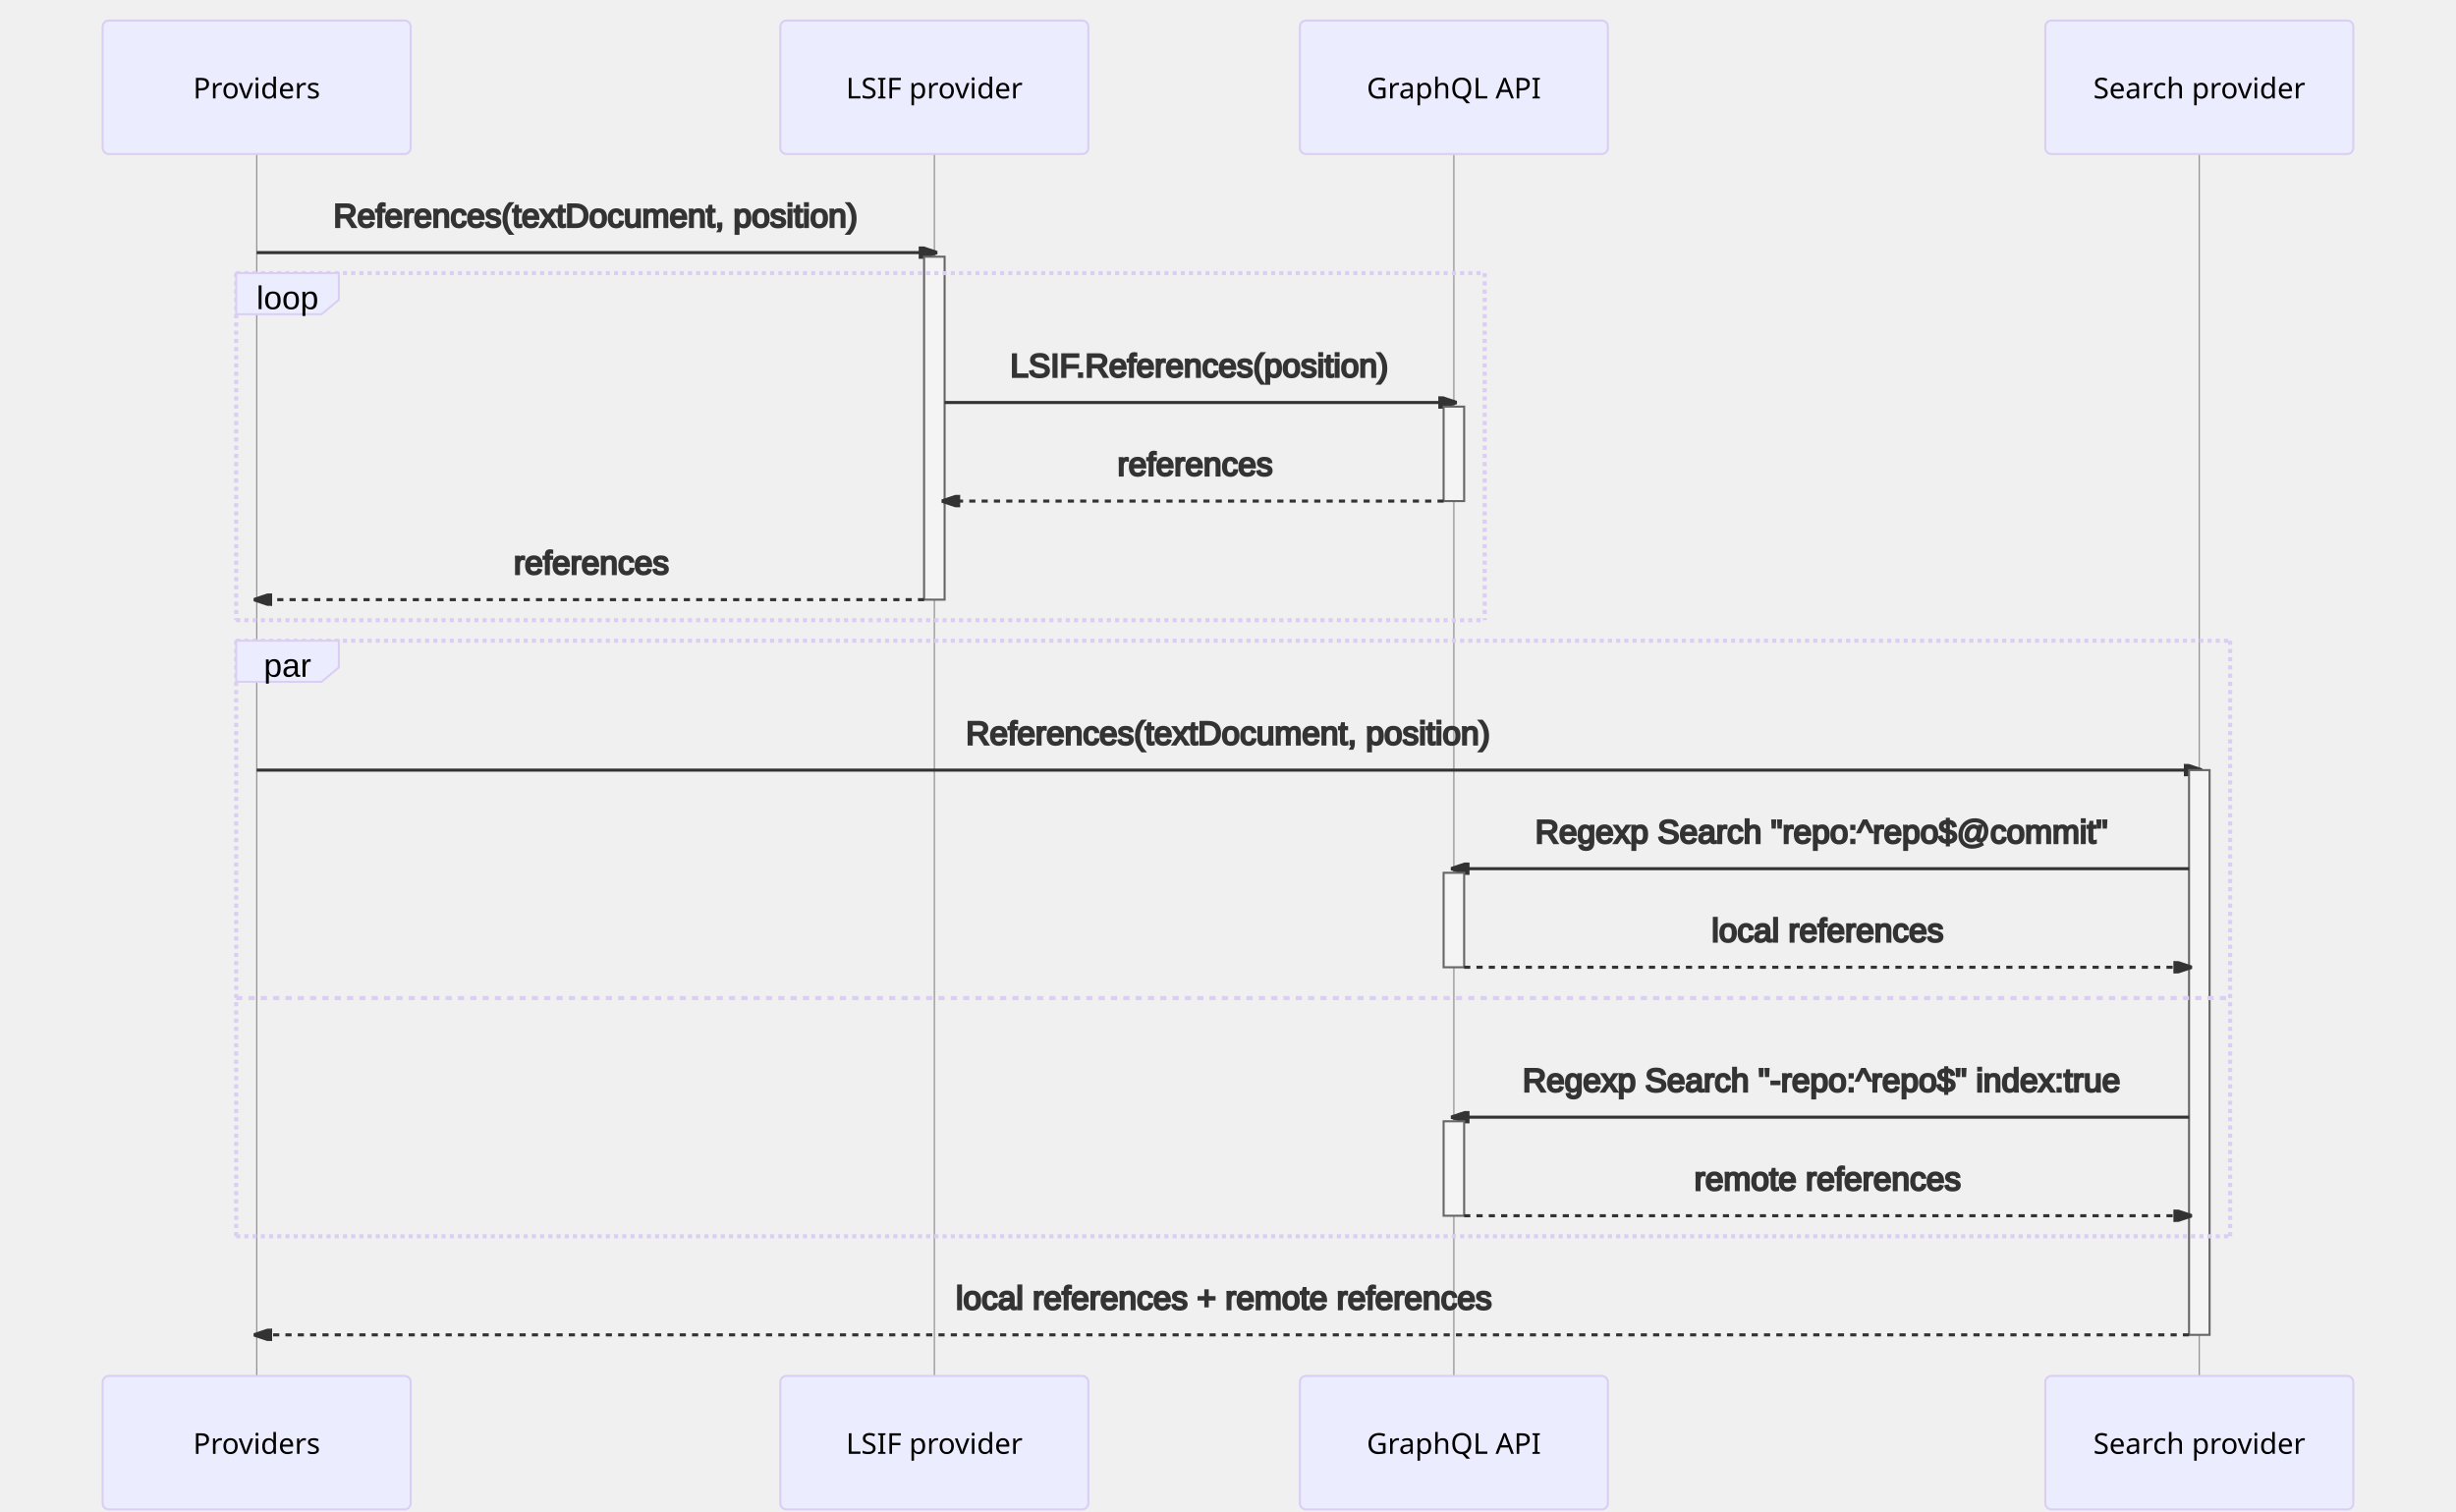
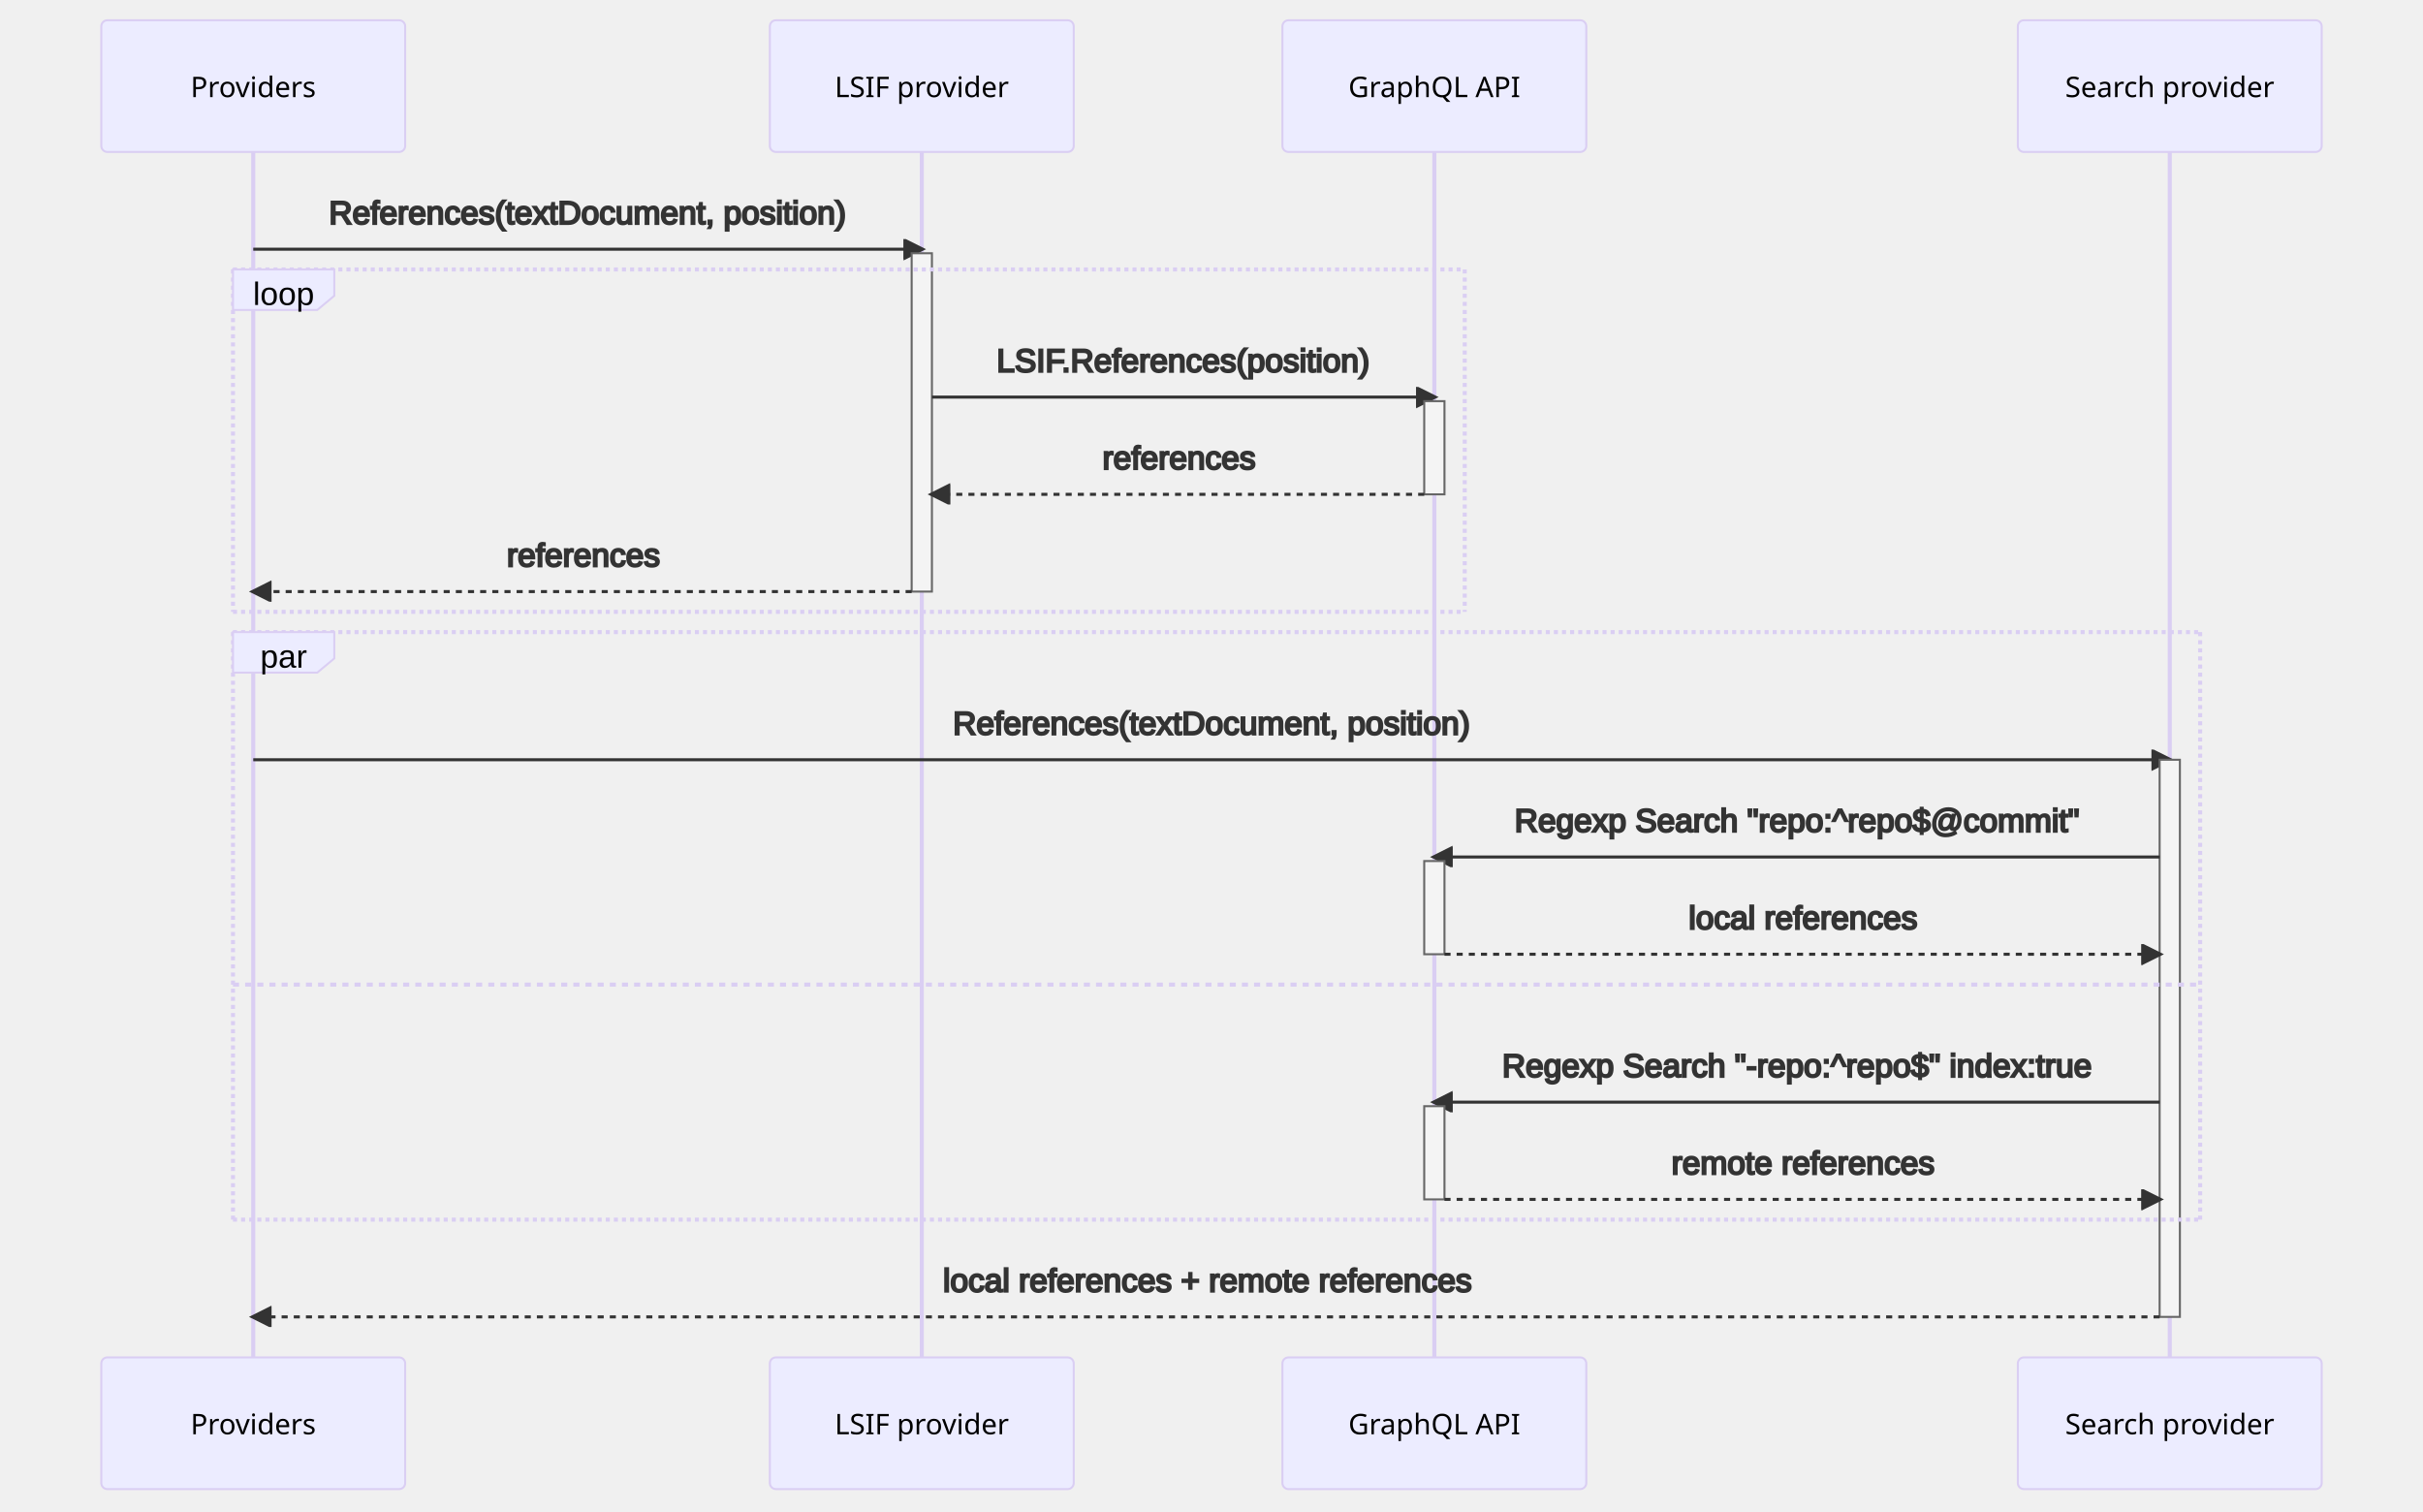
- <svg xmlns="http://www.w3.org/2000/svg" id="mermaid-extension-references" width="100%" height="100%" style="max-width:1196px;" viewBox="-50 -10 1196 736">
-   <style>#mermaid-extension-references{font-family:"trebuchet ms",verdana,arial;font-size:16px;fill:#333;}#mermaid-extension-references .error-icon{fill:#552222;}#mermaid-extension-references .error-text{fill:#552222;stroke:#552222;}#mermaid-extension-references .edge-thickness-normal{stroke-width:2px;}#mermaid-extension-references .edge-thickness-thick{stroke-width:3.5px;}#mermaid-extension-references .edge-pattern-solid{stroke-dasharray:0;}#mermaid-extension-references .edge-pattern-dashed{stroke-dasharray:3;}#mermaid-extension-references .edge-pattern-dotted{stroke-dasharray:2;}#mermaid-extension-references .marker{fill:#333333;}#mermaid-extension-references .marker.cross{stroke:#333333;}#mermaid-extension-references svg{font-family:"trebuchet ms",verdana,arial;font-size:16px;}#mermaid-extension-references .actor{stroke:hsl(259.626,59.777%,87.902%);fill:#ECECFF;}#mermaid-extension-references text.actor &gt; tspan{fill:black;stroke:none;}#mermaid-extension-references .actor-line{stroke:grey;}#mermaid-extension-references .messageLine0{stroke-width:1.5;stroke-dasharray:none;stroke:#333;}#mermaid-extension-references .messageLine1{stroke-width:1.5;stroke-dasharray:2,2;stroke:#333;}#mermaid-extension-references #arrowhead path{fill:#333;stroke:#333;}#mermaid-extension-references .sequenceNumber{fill:white;}#mermaid-extension-references #sequencenumber{fill:#333;}#mermaid-extension-references #crosshead path{fill:#333;stroke:#333;}#mermaid-extension-references .messageText{fill:#333;stroke:#333;}#mermaid-extension-references .labelBox{stroke:hsl(259.626,59.777%,87.902%);fill:#ECECFF;}#mermaid-extension-references .labelText,#mermaid-extension-references .labelText &gt; tspan{fill:black;stroke:none;}#mermaid-extension-references .loopText,#mermaid-extension-references .loopText &gt; tspan{fill:black;stroke:none;}#mermaid-extension-references .loopLine{stroke-width:2px;stroke-dasharray:2,2;stroke:hsl(259.626,59.777%,87.902%);fill:hsl(259.626,59.777%,87.902%);}#mermaid-extension-references .note{stroke:#aaaa33;fill:#fff5ad;}#mermaid-extension-references .noteText,#mermaid-extension-references .noteText &gt; tspan{fill:black;stroke:none;}#mermaid-extension-references .activation0{fill:#f4f4f4;stroke:#666;}#mermaid-extension-references .activation1{fill:#f4f4f4;stroke:#666;}#mermaid-extension-references .activation2{fill:#f4f4f4;stroke:#666;}#mermaid-extension-references:root{--mermaid-font-family:"trebuchet ms",verdana,arial;}#mermaid-extension-references sequence{fill:apa;}</style>
+ <svg xmlns="http://www.w3.org/2000/svg" id="mermaid-extension-references" width="100%" height="746" style="max-width: 1196px;" viewBox="-50 -10 1196 746">
+   <style>#mermaid-extension-references {font-family:"trebuchet ms",verdana,arial,sans-serif;font-size:16px;fill:#333;}#mermaid-extension-references .error-icon{fill:#552222;}#mermaid-extension-references .error-text{fill:#552222;stroke:#552222;}#mermaid-extension-references .edge-thickness-normal{stroke-width:2px;}#mermaid-extension-references .edge-thickness-thick{stroke-width:3.5px;}#mermaid-extension-references .edge-pattern-solid{stroke-dasharray:0;}#mermaid-extension-references .edge-pattern-dashed{stroke-dasharray:3;}#mermaid-extension-references .edge-pattern-dotted{stroke-dasharray:2;}#mermaid-extension-references .marker{fill:#333333;stroke:#333333;}#mermaid-extension-references .marker.cross{stroke:#333333;}#mermaid-extension-references svg{font-family:"trebuchet ms",verdana,arial,sans-serif;font-size:16px;}#mermaid-extension-references .actor{stroke:hsl(259.626, 59.777%, 87.902%);fill:#ECECFF;}#mermaid-extension-references text.actor&gt;tspan{fill:black;stroke:none;}#mermaid-extension-references .actor-line{stroke:grey;}#mermaid-extension-references .messageLine0{stroke-width:1.5;stroke-dasharray:none;stroke:#333;}#mermaid-extension-references .messageLine1{stroke-width:1.5;stroke-dasharray:2,2;stroke:#333;}#mermaid-extension-references #arrowhead path{fill:#333;stroke:#333;}#mermaid-extension-references .sequenceNumber{fill:white;}#mermaid-extension-references #sequencenumber{fill:#333;}#mermaid-extension-references #crosshead path{fill:#333;stroke:#333;}#mermaid-extension-references .messageText{fill:#333;stroke:#333;}#mermaid-extension-references .labelBox{stroke:hsl(259.626, 59.777%, 87.902%);fill:#ECECFF;}#mermaid-extension-references .labelText,#mermaid-extension-references .labelText&gt;tspan{fill:black;stroke:none;}#mermaid-extension-references .loopText,#mermaid-extension-references .loopText&gt;tspan{fill:black;stroke:none;}#mermaid-extension-references .loopLine{stroke-width:2px;stroke-dasharray:2,2;stroke:hsl(259.626, 59.777%, 87.902%);fill:hsl(259.626, 59.777%, 87.902%);}#mermaid-extension-references .note{stroke:#aaaa33;fill:#fff5ad;}#mermaid-extension-references .noteText,#mermaid-extension-references .noteText&gt;tspan{fill:black;stroke:none;}#mermaid-extension-references .activation0{fill:#f4f4f4;stroke:#666;}#mermaid-extension-references .activation1{fill:#f4f4f4;stroke:#666;}#mermaid-extension-references .activation2{fill:#f4f4f4;stroke:#666;}#mermaid-extension-references .actorPopupMenu{position:absolute;}#mermaid-extension-references .actorPopupMenuPanel{position:absolute;fill:#ECECFF;box-shadow:0px 8px 16px 0px rgba(0,0,0,0.2);filter:drop-shadow(3px 5px 2px rgb(0 0 0 / 0.4));}#mermaid-extension-references .actor-man line{stroke:hsl(259.626, 59.777%, 87.902%);fill:#ECECFF;}#mermaid-extension-references .actor-man circle,#mermaid-extension-references line{stroke:hsl(259.626, 59.777%, 87.902%);fill:#ECECFF;stroke-width:2px;}#mermaid-extension-references :root{--mermaid-font-family:"trebuchet ms",verdana,arial,sans-serif;}</style>
  <g />
+   <defs>
+     <symbol id="computer" width="24" height="24">
+       <path transform="scale(.5)" d="M2 2v13h20v-13h-20zm18 11h-16v-9h16v9zm-10.228 6l.466-1h3.524l.467 1h-4.457zm14.228 3h-24l2-6h2.104l-1.33 4h18.45l-1.297-4h2.073l2 6zm-5-10h-14v-7h14v7z" />
+     </symbol>
+   </defs>
+   <defs>
+     <symbol id="database" fill-rule="evenodd" clip-rule="evenodd">
+       <path transform="scale(.5)" d="M12.258.001l.256.004.255.005.253.008.251.01.249.012.247.015.246.016.242.019.241.02.239.023.236.024.233.027.231.028.229.031.225.032.223.034.22.036.217.038.214.04.211.041.208.043.205.045.201.046.198.048.194.05.191.051.187.053.183.054.18.056.175.057.172.059.168.06.163.061.16.063.155.064.15.066.074.033.073.033.071.034.07.034.069.035.068.035.067.035.066.035.064.036.064.036.062.036.06.036.06.037.058.037.058.037.055.038.055.038.053.038.052.038.051.039.05.039.048.039.047.039.045.04.044.04.043.04.041.04.04.041.039.041.037.041.036.041.034.041.033.042.032.042.03.042.029.042.027.042.026.043.024.043.023.043.021.043.02.043.018.044.017.043.015.044.013.044.012.044.011.045.009.044.007.045.006.045.004.045.002.045.001.045v17l-.001.045-.002.045-.004.045-.006.045-.007.045-.009.044-.011.045-.012.044-.013.044-.015.044-.017.043-.018.044-.02.043-.021.043-.023.043-.024.043-.026.043-.027.042-.029.042-.03.042-.032.042-.033.042-.034.041-.036.041-.037.041-.039.041-.04.041-.041.04-.043.04-.044.04-.045.04-.047.039-.048.039-.05.039-.051.039-.052.038-.053.038-.055.038-.055.038-.058.037-.058.037-.06.037-.06.036-.062.036-.064.036-.064.036-.066.035-.067.035-.068.035-.069.035-.07.034-.071.034-.073.033-.074.033-.15.066-.155.064-.16.063-.163.061-.168.06-.172.059-.175.057-.18.056-.183.054-.187.053-.191.051-.194.05-.198.048-.201.046-.205.045-.208.043-.211.041-.214.04-.217.038-.22.036-.223.034-.225.032-.229.031-.231.028-.233.027-.236.024-.239.023-.241.02-.242.019-.246.016-.247.015-.249.012-.251.01-.253.008-.255.005-.256.004-.258.001-.258-.001-.256-.004-.255-.005-.253-.008-.251-.01-.249-.012-.247-.015-.245-.016-.243-.019-.241-.02-.238-.023-.236-.024-.234-.027-.231-.028-.228-.031-.226-.032-.223-.034-.22-.036-.217-.038-.214-.04-.211-.041-.208-.043-.204-.045-.201-.046-.198-.048-.195-.05-.19-.051-.187-.053-.184-.054-.179-.056-.176-.057-.172-.059-.167-.06-.164-.061-.159-.063-.155-.064-.151-.066-.074-.033-.072-.033-.072-.034-.07-.034-.069-.035-.068-.035-.067-.035-.066-.035-.064-.036-.063-.036-.062-.036-.061-.036-.06-.037-.058-.037-.057-.037-.056-.038-.055-.038-.053-.038-.052-.038-.051-.039-.049-.039-.049-.039-.046-.039-.046-.04-.044-.04-.043-.04-.041-.04-.04-.041-.039-.041-.037-.041-.036-.041-.034-.041-.033-.042-.032-.042-.03-.042-.029-.042-.027-.042-.026-.043-.024-.043-.023-.043-.021-.043-.02-.043-.018-.044-.017-.043-.015-.044-.013-.044-.012-.044-.011-.045-.009-.044-.007-.045-.006-.045-.004-.045-.002-.045-.001-.045v-17l.001-.045.002-.045.004-.045.006-.045.007-.045.009-.044.011-.045.012-.044.013-.044.015-.044.017-.043.018-.044.02-.043.021-.043.023-.043.024-.043.026-.043.027-.042.029-.042.03-.042.032-.042.033-.042.034-.041.036-.041.037-.041.039-.041.04-.041.041-.04.043-.04.044-.04.046-.04.046-.039.049-.039.049-.039.051-.039.052-.038.053-.038.055-.038.056-.038.057-.037.058-.037.06-.037.061-.036.062-.036.063-.036.064-.036.066-.035.067-.035.068-.035.069-.035.07-.034.072-.034.072-.033.074-.033.151-.066.155-.064.159-.063.164-.061.167-.06.172-.059.176-.057.179-.056.184-.054.187-.053.19-.051.195-.05.198-.048.201-.046.204-.045.208-.043.211-.041.214-.04.217-.038.22-.036.223-.034.226-.032.228-.031.231-.028.234-.027.236-.024.238-.023.241-.02.243-.019.245-.016.247-.015.249-.012.251-.01.253-.008.255-.005.256-.004.258-.001.258.001zm-9.258 20.499v.01l.001.021.003.021.004.022.005.021.006.022.007.022.009.023.01.022.011.023.012.023.013.023.015.023.016.024.017.023.018.024.019.024.021.024.022.025.023.024.024.025.052.049.056.05.061.051.066.051.07.051.075.051.079.052.084.052.088.052.092.052.097.052.102.051.105.052.11.052.114.051.119.051.123.051.127.05.131.05.135.05.139.048.144.049.147.047.152.047.155.047.16.045.163.045.167.043.171.043.176.041.178.041.183.039.187.039.19.037.194.035.197.035.202.033.204.031.209.03.212.029.216.027.219.025.222.024.226.021.23.02.233.018.236.016.24.015.243.012.246.01.249.008.253.005.256.004.259.001.26-.001.257-.004.254-.005.25-.008.247-.011.244-.012.241-.014.237-.016.233-.018.231-.021.226-.021.224-.024.22-.026.216-.027.212-.028.21-.031.205-.031.202-.034.198-.034.194-.036.191-.037.187-.039.183-.04.179-.04.175-.042.172-.043.168-.044.163-.045.16-.046.155-.046.152-.047.148-.048.143-.049.139-.049.136-.05.131-.05.126-.05.123-.051.118-.052.114-.051.11-.052.106-.052.101-.052.096-.052.092-.052.088-.053.083-.051.079-.052.074-.052.07-.051.065-.051.06-.051.056-.05.051-.05.023-.024.023-.025.021-.024.02-.024.019-.024.018-.024.017-.024.015-.023.014-.024.013-.023.012-.023.01-.023.01-.022.008-.022.006-.022.006-.022.004-.022.004-.021.001-.021.001-.021v-4.127l-.077.055-.08.053-.083.054-.085.053-.087.052-.09.052-.093.051-.095.05-.097.05-.1.049-.102.049-.105.048-.106.047-.109.047-.111.046-.114.045-.115.045-.118.044-.12.043-.122.042-.124.042-.126.041-.128.04-.13.04-.132.038-.134.038-.135.037-.138.037-.139.035-.142.035-.143.034-.144.033-.147.032-.148.031-.15.03-.151.03-.153.029-.154.027-.156.027-.158.026-.159.025-.161.024-.162.023-.163.022-.165.021-.166.02-.167.019-.169.018-.169.017-.171.016-.173.015-.173.014-.175.013-.175.012-.177.011-.178.01-.179.008-.179.008-.181.006-.182.005-.182.004-.184.003-.184.002h-.37l-.184-.002-.184-.003-.182-.004-.182-.005-.181-.006-.179-.008-.179-.008-.178-.01-.176-.011-.176-.012-.175-.013-.173-.014-.172-.015-.171-.016-.17-.017-.169-.018-.167-.019-.166-.02-.165-.021-.163-.022-.162-.023-.161-.024-.159-.025-.157-.026-.156-.027-.155-.027-.153-.029-.151-.03-.15-.03-.148-.031-.146-.032-.145-.033-.143-.034-.141-.035-.14-.035-.137-.037-.136-.037-.134-.038-.132-.038-.13-.04-.128-.04-.126-.041-.124-.042-.122-.042-.12-.044-.117-.043-.116-.045-.113-.045-.112-.046-.109-.047-.106-.047-.105-.048-.102-.049-.1-.049-.097-.05-.095-.05-.093-.052-.09-.051-.087-.052-.085-.053-.083-.054-.08-.054-.077-.054v4.127zm0-5.654v.011l.001.021.003.021.004.021.005.022.006.022.007.022.009.022.01.022.011.023.012.023.013.023.015.024.016.023.017.024.018.024.019.024.021.024.022.024.023.025.024.024.052.05.056.05.061.05.066.051.07.051.075.052.079.051.084.052.088.052.092.052.097.052.102.052.105.052.11.051.114.051.119.052.123.05.127.051.131.05.135.049.139.049.144.048.147.048.152.047.155.046.16.045.163.045.167.044.171.042.176.042.178.04.183.04.187.038.19.037.194.036.197.034.202.033.204.032.209.03.212.028.216.027.219.025.222.024.226.022.23.02.233.018.236.016.24.014.243.012.246.01.249.008.253.006.256.003.259.001.26-.001.257-.003.254-.006.25-.008.247-.01.244-.012.241-.015.237-.016.233-.018.231-.02.226-.022.224-.024.22-.025.216-.027.212-.029.21-.03.205-.032.202-.033.198-.035.194-.036.191-.037.187-.039.183-.039.179-.041.175-.042.172-.043.168-.044.163-.045.16-.045.155-.047.152-.047.148-.048.143-.048.139-.05.136-.049.131-.05.126-.051.123-.051.118-.051.114-.052.11-.052.106-.052.101-.052.096-.052.092-.052.088-.052.083-.052.079-.052.074-.051.07-.052.065-.051.06-.05.056-.051.051-.049.023-.025.023-.024.021-.025.02-.024.019-.024.018-.024.017-.024.015-.023.014-.023.013-.024.012-.022.01-.023.01-.023.008-.022.006-.022.006-.022.004-.021.004-.022.001-.021.001-.021v-4.139l-.077.054-.08.054-.083.054-.085.052-.087.053-.09.051-.093.051-.095.051-.097.05-.1.049-.102.049-.105.048-.106.047-.109.047-.111.046-.114.045-.115.044-.118.044-.12.044-.122.042-.124.042-.126.041-.128.04-.13.039-.132.039-.134.038-.135.037-.138.036-.139.036-.142.035-.143.033-.144.033-.147.033-.148.031-.15.03-.151.03-.153.028-.154.028-.156.027-.158.026-.159.025-.161.024-.162.023-.163.022-.165.021-.166.02-.167.019-.169.018-.169.017-.171.016-.173.015-.173.014-.175.013-.175.012-.177.011-.178.009-.179.009-.179.007-.181.007-.182.005-.182.004-.184.003-.184.002h-.37l-.184-.002-.184-.003-.182-.004-.182-.005-.181-.007-.179-.007-.179-.009-.178-.009-.176-.011-.176-.012-.175-.013-.173-.014-.172-.015-.171-.016-.17-.017-.169-.018-.167-.019-.166-.02-.165-.021-.163-.022-.162-.023-.161-.024-.159-.025-.157-.026-.156-.027-.155-.028-.153-.028-.151-.03-.15-.03-.148-.031-.146-.033-.145-.033-.143-.033-.141-.035-.14-.036-.137-.036-.136-.037-.134-.038-.132-.039-.13-.039-.128-.04-.126-.041-.124-.042-.122-.043-.12-.043-.117-.044-.116-.044-.113-.046-.112-.046-.109-.046-.106-.047-.105-.048-.102-.049-.1-.049-.097-.05-.095-.051-.093-.051-.09-.051-.087-.053-.085-.052-.083-.054-.08-.054-.077-.054v4.139zm0-5.666v.011l.001.02.003.022.004.021.005.022.006.021.007.022.009.023.01.022.011.023.012.023.013.023.015.023.016.024.017.024.018.023.019.024.021.025.022.024.023.024.024.025.052.05.056.05.061.05.066.051.07.051.075.052.079.051.084.052.088.052.092.052.097.052.102.052.105.051.11.052.114.051.119.051.123.051.127.05.131.05.135.05.139.049.144.048.147.048.152.047.155.046.16.045.163.045.167.043.171.043.176.042.178.04.183.04.187.038.19.037.194.036.197.034.202.033.204.032.209.03.212.028.216.027.219.025.222.024.226.021.23.02.233.018.236.017.24.014.243.012.246.01.249.008.253.006.256.003.259.001.26-.001.257-.003.254-.006.25-.008.247-.01.244-.013.241-.014.237-.016.233-.018.231-.02.226-.022.224-.024.22-.025.216-.027.212-.029.21-.03.205-.032.202-.033.198-.035.194-.036.191-.037.187-.039.183-.039.179-.041.175-.042.172-.043.168-.044.163-.045.16-.045.155-.047.152-.047.148-.048.143-.049.139-.049.136-.049.131-.051.126-.05.123-.051.118-.052.114-.051.11-.052.106-.052.101-.052.096-.052.092-.052.088-.052.083-.052.079-.052.074-.052.07-.051.065-.051.06-.051.056-.05.051-.049.023-.025.023-.025.021-.024.02-.024.019-.024.018-.024.017-.024.015-.023.014-.024.013-.023.012-.023.01-.022.01-.023.008-.022.006-.022.006-.022.004-.022.004-.021.001-.021.001-.021v-4.153l-.077.054-.08.054-.083.053-.085.053-.087.053-.09.051-.093.051-.095.051-.097.05-.1.049-.102.048-.105.048-.106.048-.109.046-.111.046-.114.046-.115.044-.118.044-.12.043-.122.043-.124.042-.126.041-.128.04-.13.039-.132.039-.134.038-.135.037-.138.036-.139.036-.142.034-.143.034-.144.033-.147.032-.148.032-.15.03-.151.03-.153.028-.154.028-.156.027-.158.026-.159.024-.161.024-.162.023-.163.023-.165.021-.166.02-.167.019-.169.018-.169.017-.171.016-.173.015-.173.014-.175.013-.175.012-.177.01-.178.01-.179.009-.179.007-.181.006-.182.006-.182.004-.184.003-.184.001-.185.001-.185-.001-.184-.001-.184-.003-.182-.004-.182-.006-.181-.006-.179-.007-.179-.009-.178-.01-.176-.01-.176-.012-.175-.013-.173-.014-.172-.015-.171-.016-.17-.017-.169-.018-.167-.019-.166-.02-.165-.021-.163-.023-.162-.023-.161-.024-.159-.024-.157-.026-.156-.027-.155-.028-.153-.028-.151-.03-.15-.03-.148-.032-.146-.032-.145-.033-.143-.034-.141-.034-.14-.036-.137-.036-.136-.037-.134-.038-.132-.039-.13-.039-.128-.041-.126-.041-.124-.041-.122-.043-.12-.043-.117-.044-.116-.044-.113-.046-.112-.046-.109-.046-.106-.048-.105-.048-.102-.048-.1-.05-.097-.049-.095-.051-.093-.051-.09-.052-.087-.052-.085-.053-.083-.053-.08-.054-.077-.054v4.153zm8.74-8.179l-.257.004-.254.005-.25.008-.247.011-.244.012-.241.014-.237.016-.233.018-.231.021-.226.022-.224.023-.22.026-.216.027-.212.028-.21.031-.205.032-.202.033-.198.034-.194.036-.191.038-.187.038-.183.04-.179.041-.175.042-.172.043-.168.043-.163.045-.16.046-.155.046-.152.048-.148.048-.143.048-.139.049-.136.05-.131.05-.126.051-.123.051-.118.051-.114.052-.11.052-.106.052-.101.052-.096.052-.092.052-.088.052-.083.052-.079.052-.074.051-.07.052-.065.051-.06.05-.056.05-.051.05-.023.025-.023.024-.021.024-.02.025-.019.024-.018.024-.017.023-.015.024-.014.023-.013.023-.012.023-.01.023-.01.022-.008.022-.006.023-.006.021-.004.022-.004.021-.001.021-.001.021.001.021.001.021.004.021.004.022.006.021.006.023.008.022.01.022.01.023.012.023.013.023.014.023.015.024.017.023.018.024.019.024.02.025.021.024.023.024.023.025.051.05.056.05.06.05.065.051.07.052.074.051.079.052.083.052.088.052.092.052.096.052.101.052.106.052.11.052.114.052.118.051.123.051.126.051.131.05.136.05.139.049.143.048.148.048.152.048.155.046.16.046.163.045.168.043.172.043.175.042.179.041.183.04.187.038.191.038.194.036.198.034.202.033.205.032.21.031.212.028.216.027.22.026.224.023.226.022.231.021.233.018.237.016.241.014.244.012.247.011.25.008.254.005.257.004.26.001.26-.001.257-.004.254-.005.25-.008.247-.011.244-.012.241-.014.237-.016.233-.018.231-.021.226-.022.224-.023.22-.026.216-.027.212-.028.21-.031.205-.032.202-.033.198-.034.194-.036.191-.038.187-.038.183-.04.179-.041.175-.042.172-.043.168-.043.163-.045.16-.046.155-.046.152-.048.148-.048.143-.048.139-.049.136-.05.131-.05.126-.051.123-.051.118-.051.114-.052.11-.052.106-.052.101-.052.096-.052.092-.052.088-.052.083-.052.079-.052.074-.051.07-.052.065-.051.06-.05.056-.05.051-.05.023-.025.023-.024.021-.024.02-.025.019-.024.018-.024.017-.023.015-.024.014-.023.013-.023.012-.023.01-.023.01-.022.008-.022.006-.023.006-.021.004-.022.004-.021.001-.021.001-.021-.001-.021-.001-.021-.004-.021-.004-.022-.006-.021-.006-.023-.008-.022-.01-.022-.01-.023-.012-.023-.013-.023-.014-.023-.015-.024-.017-.023-.018-.024-.019-.024-.02-.025-.021-.024-.023-.024-.023-.025-.051-.05-.056-.05-.06-.05-.065-.051-.07-.052-.074-.051-.079-.052-.083-.052-.088-.052-.092-.052-.096-.052-.101-.052-.106-.052-.11-.052-.114-.052-.118-.051-.123-.051-.126-.051-.131-.05-.136-.05-.139-.049-.143-.048-.148-.048-.152-.048-.155-.046-.16-.046-.163-.045-.168-.043-.172-.043-.175-.042-.179-.041-.183-.04-.187-.038-.191-.038-.194-.036-.198-.034-.202-.033-.205-.032-.21-.031-.212-.028-.216-.027-.22-.026-.224-.023-.226-.022-.231-.021-.233-.018-.237-.016-.241-.014-.244-.012-.247-.011-.25-.008-.254-.005-.257-.004-.26-.001-.26.001z" />
+     </symbol>
+   </defs>
+   <defs>
+     <symbol id="clock" width="24" height="24">
+       <path transform="scale(.5)" d="M12 2c5.514 0 10 4.486 10 10s-4.486 10-10 10-10-4.486-10-10 4.486-10 10-10zm0-2c-6.627 0-12 5.373-12 12s5.373 12 12 12 12-5.373 12-12-5.373-12-12-12zm5.848 12.459c.202.038.202.333.001.372-1.907.361-6.045 1.111-6.547 1.111-.719 0-1.301-.582-1.301-1.301 0-.512.77-5.447 1.125-7.445.034-.192.312-.181.343.014l.985 6.238 5.394 1.011z" />
+     </symbol>
+   </defs>
  <g>
-     <line id="actor0" x1="75" y1="5" x2="75" y2="725" class="actor-line" stroke-width="0.5px" stroke="#999" />
-     <rect x="0" y="0" fill="#eaeaea" stroke="#666" width="150" height="65" rx="3" ry="3" class="actor" />
-     <text x="75" y="32.5" dominant-baseline="central" alignment-baseline="central" class="actor" style="text-anchor: middle; font-size: 14px; font-weight: 400; font-family: Open-Sans, sans-serif;">
-       <tspan x="75" dy="0">Providers</tspan>
-     </text>
+     <line id="actor0" x1="75" y1="5" x2="75" y2="680" class="200" stroke-width="0.5px" stroke="#999" />
+     <g id="root-0">
+       <rect x="0" y="0" fill="#eaeaea" stroke="#666" width="150" height="65" rx="3" ry="3" class="actor" />
+       <text x="75" y="32.5" dominant-baseline="central" alignment-baseline="central" class="actor" style="text-anchor: middle; font-size: 14px; font-weight: 400; font-family: Open-Sans, sans-serif;">
+         <tspan x="75" dy="0">Providers</tspan>
+       </text>
+     </g>
  </g>
  <g>
-     <line id="actor1" x1="405" y1="5" x2="405" y2="725" class="actor-line" stroke-width="0.5px" stroke="#999" />
-     <rect x="330" y="0" fill="#eaeaea" stroke="#666" width="150" height="65" rx="3" ry="3" class="actor" />
-     <text x="405" y="32.5" dominant-baseline="central" alignment-baseline="central" class="actor" style="text-anchor: middle; font-size: 14px; font-weight: 400; font-family: Open-Sans, sans-serif;">
-       <tspan x="405" dy="0">LSIF provider</tspan>
-     </text>
+     <line id="actor1" x1="405" y1="5" x2="405" y2="680" class="200" stroke-width="0.5px" stroke="#999" />
+     <g id="root-1">
+       <rect x="330" y="0" fill="#eaeaea" stroke="#666" width="150" height="65" rx="3" ry="3" class="actor" />
+       <text x="405" y="32.5" dominant-baseline="central" alignment-baseline="central" class="actor" style="text-anchor: middle; font-size: 14px; font-weight: 400; font-family: Open-Sans, sans-serif;">
+         <tspan x="405" dy="0">LSIF provider</tspan>
+       </text>
+     </g>
  </g>
  <g>
-     <line id="actor2" x1="658" y1="5" x2="658" y2="725" class="actor-line" stroke-width="0.5px" stroke="#999" />
-     <rect x="583" y="0" fill="#eaeaea" stroke="#666" width="150" height="65" rx="3" ry="3" class="actor" />
-     <text x="658" y="32.5" dominant-baseline="central" alignment-baseline="central" class="actor" style="text-anchor: middle; font-size: 14px; font-weight: 400; font-family: Open-Sans, sans-serif;">
-       <tspan x="658" dy="0">GraphQL API</tspan>
-     </text>
+     <line id="actor2" x1="658" y1="5" x2="658" y2="680" class="200" stroke-width="0.5px" stroke="#999" />
+     <g id="root-2">
+       <rect x="583" y="0" fill="#eaeaea" stroke="#666" width="150" height="65" rx="3" ry="3" class="actor" />
+       <text x="658" y="32.5" dominant-baseline="central" alignment-baseline="central" class="actor" style="text-anchor: middle; font-size: 14px; font-weight: 400; font-family: Open-Sans, sans-serif;">
+         <tspan x="658" dy="0">GraphQL API</tspan>
+       </text>
+     </g>
  </g>
  <g>
-     <line id="actor3" x1="1021" y1="5" x2="1021" y2="725" class="actor-line" stroke-width="0.5px" stroke="#999" />
-     <rect x="946" y="0" fill="#eaeaea" stroke="#666" width="150" height="65" rx="3" ry="3" class="actor" />
-     <text x="1021" y="32.5" dominant-baseline="central" alignment-baseline="central" class="actor" style="text-anchor: middle; font-size: 14px; font-weight: 400; font-family: Open-Sans, sans-serif;">
-       <tspan x="1021" dy="0">Search provider</tspan>
-     </text>
+     <line id="actor3" x1="1021" y1="5" x2="1021" y2="680" class="200" stroke-width="0.5px" stroke="#999" />
+     <g id="root-3">
+       <rect x="946" y="0" fill="#eaeaea" stroke="#666" width="150" height="65" rx="3" ry="3" class="actor" />
+       <text x="1021" y="32.5" dominant-baseline="central" alignment-baseline="central" class="actor" style="text-anchor: middle; font-size: 14px; font-weight: 400; font-family: Open-Sans, sans-serif;">
+         <tspan x="1021" dy="0">Search provider</tspan>
+       </text>
+     </g>
  </g>
  <defs>
-     <marker id="arrowhead" refX="5" refY="2" markerWidth="6" markerHeight="4" orient="auto">
-       <path d="M 0,0 V 4 L6,2 Z" />
+     <marker id="arrowhead" refX="9" refY="5" markerUnits="userSpaceOnUse" markerWidth="12" markerHeight="12" orient="auto">
+       <path d="M 0 0 L 10 5 L 0 10 z" />
    </marker>
  </defs>
  <defs>
    <marker id="crosshead" markerWidth="15" markerHeight="8" orient="auto" refX="16" refY="4">
      <path fill="black" stroke="#000000" stroke-width="1px" d="M 9,2 V 6 L16,4 Z" style="stroke-dasharray: 0, 0;" />
      <path fill="none" stroke="#000000" stroke-width="1px" d="M 0,1 L 6,7 M 6,1 L 0,7" style="stroke-dasharray: 0, 0;" />
    </marker>
  </defs>
  <defs>
+     <marker id="filled-head" refX="18" refY="7" markerWidth="20" markerHeight="28" orient="auto">
+       <path d="M 18,7 L9,13 L14,7 L9,1 Z" />
+     </marker>
+   </defs>
+   <defs>
    <marker id="sequencenumber" refX="15" refY="15" markerWidth="60" markerHeight="40" orient="auto">
      <circle cx="15" cy="15" r="6" />
    </marker>
  </defs>
-   <text x="240" y="80" text-anchor="middle" dominant-baseline="middle" alignment-baseline="middle" class="messageText" dy="1em" style="font-family: &quot;trebuchet ms&quot;, verdana, arial; font-size: 16px; font-weight: 400;">References(textDocument, position)</text>
+   <text x="240" y="80" text-anchor="middle" dominant-baseline="middle" alignment-baseline="middle" class="messageText" dy="1em" style="font-family: &quot;trebuchet ms&quot;, verdana, arial, sans-serif; font-size: 16px; font-weight: 400;">References(textDocument, position)</text>
  <line x1="75" y1="113" x2="405" y2="113" class="messageLine0" stroke-width="2" stroke="none" marker-end="url(#arrowhead)" style="fill: none;" />
  <g>
    <rect x="400" y="115" fill="#EDF2AE" stroke="#666" width="10" height="167" rx="0" ry="0" class="activation0" />
  </g>
-   <text x="534" y="153" text-anchor="middle" dominant-baseline="middle" alignment-baseline="middle" class="messageText" dy="1em" style="font-family: &quot;trebuchet ms&quot;, verdana, arial; font-size: 16px; font-weight: 400;">LSIF.References(position)</text>
+   <text x="534" y="153" text-anchor="middle" dominant-baseline="middle" alignment-baseline="middle" class="messageText" dy="1em" style="font-family: &quot;trebuchet ms&quot;, verdana, arial, sans-serif; font-size: 16px; font-weight: 400;">LSIF.References(position)</text>
  <line x1="410" y1="186" x2="658" y2="186" class="messageLine0" stroke-width="2" stroke="none" marker-end="url(#arrowhead)" style="fill: none;" />
  <g>
    <rect x="653" y="188" fill="#EDF2AE" stroke="#666" width="10" height="46" rx="0" ry="0" class="activation0" />
  </g>
-   <text x="532" y="201" text-anchor="middle" dominant-baseline="middle" alignment-baseline="middle" class="messageText" dy="1em" style="font-family: &quot;trebuchet ms&quot;, verdana, arial; font-size: 16px; font-weight: 400;">references</text>
+   <text x="532" y="201" text-anchor="middle" dominant-baseline="middle" alignment-baseline="middle" class="messageText" dy="1em" style="font-family: &quot;trebuchet ms&quot;, verdana, arial, sans-serif; font-size: 16px; font-weight: 400;">references</text>
  <line x1="653" y1="234" x2="410" y2="234" class="messageLine1" stroke-width="2" stroke="none" marker-end="url(#arrowhead)" style="stroke-dasharray: 3, 3; fill: none;" />
-   <text x="238" y="249" text-anchor="middle" dominant-baseline="middle" alignment-baseline="middle" class="messageText" dy="1em" style="font-family: &quot;trebuchet ms&quot;, verdana, arial; font-size: 16px; font-weight: 400;">references</text>
+   <text x="238" y="249" text-anchor="middle" dominant-baseline="middle" alignment-baseline="middle" class="messageText" dy="1em" style="font-family: &quot;trebuchet ms&quot;, verdana, arial, sans-serif; font-size: 16px; font-weight: 400;">references</text>
  <line x1="400" y1="282" x2="75" y2="282" class="messageLine1" stroke-width="2" stroke="none" marker-end="url(#arrowhead)" style="stroke-dasharray: 3, 3; fill: none;" />
  <g>
    <line x1="65" y1="123" x2="673" y2="123" class="loopLine" />
    <line x1="673" y1="123" x2="673" y2="292" class="loopLine" />
    <line x1="65" y1="292" x2="673" y2="292" class="loopLine" />
    <line x1="65" y1="123" x2="65" y2="292" class="loopLine" />
    <polygon points="65,123 115,123 115,136 106.6,143 65,143" class="labelBox" />
-     <text x="90" y="136" text-anchor="middle" dominant-baseline="middle" alignment-baseline="middle" class="labelText" style="font-family: &quot;trebuchet ms&quot;, verdana, arial; font-size: 16px; font-weight: 400;">loop</text>
-     <text x="394" y="141" text-anchor="middle" class="loopText" style="font-family: &quot;trebuchet ms&quot;, verdana, arial; font-size: 16px; font-weight: 400;">
+     <text x="90" y="136" text-anchor="middle" dominant-baseline="middle" alignment-baseline="middle" class="labelText" style="font-family: &quot;trebuchet ms&quot;, verdana, arial, sans-serif; font-size: 16px; font-weight: 400;">loop</text>
+     <text x="394" y="141" text-anchor="middle" class="loopText" style="font-family: &quot;trebuchet ms&quot;, verdana, arial, sans-serif; font-size: 16px; font-weight: 400;">
      <tspan x="394" />
    </text>
  </g>
-   <text x="548" y="332" text-anchor="middle" dominant-baseline="middle" alignment-baseline="middle" class="messageText" dy="1em" style="font-family: &quot;trebuchet ms&quot;, verdana, arial; font-size: 16px; font-weight: 400;">References(textDocument, position)</text>
+   <text x="548" y="332" text-anchor="middle" dominant-baseline="middle" alignment-baseline="middle" class="messageText" dy="1em" style="font-family: &quot;trebuchet ms&quot;, verdana, arial, sans-serif; font-size: 16px; font-weight: 400;">References(textDocument, position)</text>
  <line x1="75" y1="365" x2="1021" y2="365" class="messageLine0" stroke-width="2" stroke="none" marker-end="url(#arrowhead)" style="fill: none;" />
  <g>
    <rect x="1016" y="365" fill="#EDF2AE" stroke="#666" width="10" height="275" rx="0" ry="0" class="activation0" />
  </g>
-   <text x="837" y="380" text-anchor="middle" dominant-baseline="middle" alignment-baseline="middle" class="messageText" dy="1em" style="font-family: &quot;trebuchet ms&quot;, verdana, arial; font-size: 16px; font-weight: 400;">Regexp Search "repo:^repo$@commit"</text>
+   <text x="837" y="380" text-anchor="middle" dominant-baseline="middle" alignment-baseline="middle" class="messageText" dy="1em" style="font-family: &quot;trebuchet ms&quot;, verdana, arial, sans-serif; font-size: 16px; font-weight: 400;">Regexp Search "repo:^repo$@commit"</text>
  <line x1="1016" y1="413" x2="658" y2="413" class="messageLine0" stroke-width="2" stroke="none" marker-end="url(#arrowhead)" style="fill: none;" />
  <g>
    <rect x="653" y="415" fill="#EDF2AE" stroke="#666" width="10" height="46" rx="0" ry="0" class="activation0" />
  </g>
-   <text x="840" y="428" text-anchor="middle" dominant-baseline="middle" alignment-baseline="middle" class="messageText" dy="1em" style="font-family: &quot;trebuchet ms&quot;, verdana, arial; font-size: 16px; font-weight: 400;">local references</text>
+   <text x="840" y="428" text-anchor="middle" dominant-baseline="middle" alignment-baseline="middle" class="messageText" dy="1em" style="font-family: &quot;trebuchet ms&quot;, verdana, arial, sans-serif; font-size: 16px; font-weight: 400;">local references</text>
  <line x1="663" y1="461" x2="1016" y2="461" class="messageLine1" stroke-width="2" stroke="none" marker-end="url(#arrowhead)" style="stroke-dasharray: 3, 3; fill: none;" />
-   <text x="837" y="501" text-anchor="middle" dominant-baseline="middle" alignment-baseline="middle" class="messageText" dy="1em" style="font-family: &quot;trebuchet ms&quot;, verdana, arial; font-size: 16px; font-weight: 400;">Regexp Search "-repo:^repo$" index:true</text>
+   <text x="837" y="501" text-anchor="middle" dominant-baseline="middle" alignment-baseline="middle" class="messageText" dy="1em" style="font-family: &quot;trebuchet ms&quot;, verdana, arial, sans-serif; font-size: 16px; font-weight: 400;">Regexp Search "-repo:^repo$" index:true</text>
  <line x1="1016" y1="534" x2="658" y2="534" class="messageLine0" stroke-width="2" stroke="none" marker-end="url(#arrowhead)" style="fill: none;" />
  <g>
    <rect x="653" y="536" fill="#EDF2AE" stroke="#666" width="10" height="46" rx="0" ry="0" class="activation0" />
  </g>
-   <text x="840" y="549" text-anchor="middle" dominant-baseline="middle" alignment-baseline="middle" class="messageText" dy="1em" style="font-family: &quot;trebuchet ms&quot;, verdana, arial; font-size: 16px; font-weight: 400;">remote references</text>
+   <text x="840" y="549" text-anchor="middle" dominant-baseline="middle" alignment-baseline="middle" class="messageText" dy="1em" style="font-family: &quot;trebuchet ms&quot;, verdana, arial, sans-serif; font-size: 16px; font-weight: 400;">remote references</text>
  <line x1="663" y1="582" x2="1016" y2="582" class="messageLine1" stroke-width="2" stroke="none" marker-end="url(#arrowhead)" style="stroke-dasharray: 3, 3; fill: none;" />
  <g>
    <line x1="65" y1="302" x2="1036" y2="302" class="loopLine" />
    <line x1="1036" y1="302" x2="1036" y2="592" class="loopLine" />
    <line x1="65" y1="592" x2="1036" y2="592" class="loopLine" />
    <line x1="65" y1="302" x2="65" y2="592" class="loopLine" />
    <line x1="65" y1="476" x2="1036" y2="476" class="loopLine" style="stroke-dasharray: 3, 3;" />
    <polygon points="65,302 115,302 115,315 106.6,322 65,322" class="labelBox" />
-     <text x="90" y="315" text-anchor="middle" dominant-baseline="middle" alignment-baseline="middle" class="labelText" style="font-family: &quot;trebuchet ms&quot;, verdana, arial; font-size: 16px; font-weight: 400;">par</text>
-     <text x="575.5" y="320" text-anchor="middle" class="loopText" style="font-family: &quot;trebuchet ms&quot;, verdana, arial; font-size: 16px; font-weight: 400;">
+     <text x="90" y="315" text-anchor="middle" dominant-baseline="middle" alignment-baseline="middle" class="labelText" style="font-family: &quot;trebuchet ms&quot;, verdana, arial, sans-serif; font-size: 16px; font-weight: 400;">par</text>
+     <text x="575.5" y="320" text-anchor="middle" class="loopText" style="font-family: &quot;trebuchet ms&quot;, verdana, arial, sans-serif; font-size: 16px; font-weight: 400;">
      <tspan x="575.5" />
    </text>
  </g>
-   <text x="546" y="607" text-anchor="middle" dominant-baseline="middle" alignment-baseline="middle" class="messageText" dy="1em" style="font-family: &quot;trebuchet ms&quot;, verdana, arial; font-size: 16px; font-weight: 400;">local references + remote references</text>
+   <text x="546" y="607" text-anchor="middle" dominant-baseline="middle" alignment-baseline="middle" class="messageText" dy="1em" style="font-family: &quot;trebuchet ms&quot;, verdana, arial, sans-serif; font-size: 16px; font-weight: 400;">local references + remote references</text>
  <line x1="1016" y1="640" x2="75" y2="640" class="messageLine1" stroke-width="2" stroke="none" marker-end="url(#arrowhead)" style="stroke-dasharray: 3, 3; fill: none;" />
  <g>
    <rect x="0" y="660" fill="#eaeaea" stroke="#666" width="150" height="65" rx="3" ry="3" class="actor" />
    <text x="75" y="692.5" dominant-baseline="central" alignment-baseline="central" class="actor" style="text-anchor: middle; font-size: 14px; font-weight: 400; font-family: Open-Sans, sans-serif;">
      <tspan x="75" dy="0">Providers</tspan>
    </text>
  </g>
  <g>
    <rect x="330" y="660" fill="#eaeaea" stroke="#666" width="150" height="65" rx="3" ry="3" class="actor" />
    <text x="405" y="692.5" dominant-baseline="central" alignment-baseline="central" class="actor" style="text-anchor: middle; font-size: 14px; font-weight: 400; font-family: Open-Sans, sans-serif;">
      <tspan x="405" dy="0">LSIF provider</tspan>
    </text>
  </g>
  <g>
    <rect x="583" y="660" fill="#eaeaea" stroke="#666" width="150" height="65" rx="3" ry="3" class="actor" />
    <text x="658" y="692.5" dominant-baseline="central" alignment-baseline="central" class="actor" style="text-anchor: middle; font-size: 14px; font-weight: 400; font-family: Open-Sans, sans-serif;">
      <tspan x="658" dy="0">GraphQL API</tspan>
    </text>
  </g>
  <g>
    <rect x="946" y="660" fill="#eaeaea" stroke="#666" width="150" height="65" rx="3" ry="3" class="actor" />
    <text x="1021" y="692.5" dominant-baseline="central" alignment-baseline="central" class="actor" style="text-anchor: middle; font-size: 14px; font-weight: 400; font-family: Open-Sans, sans-serif;">
      <tspan x="1021" dy="0">Search provider</tspan>
    </text>
  </g>
</svg>
